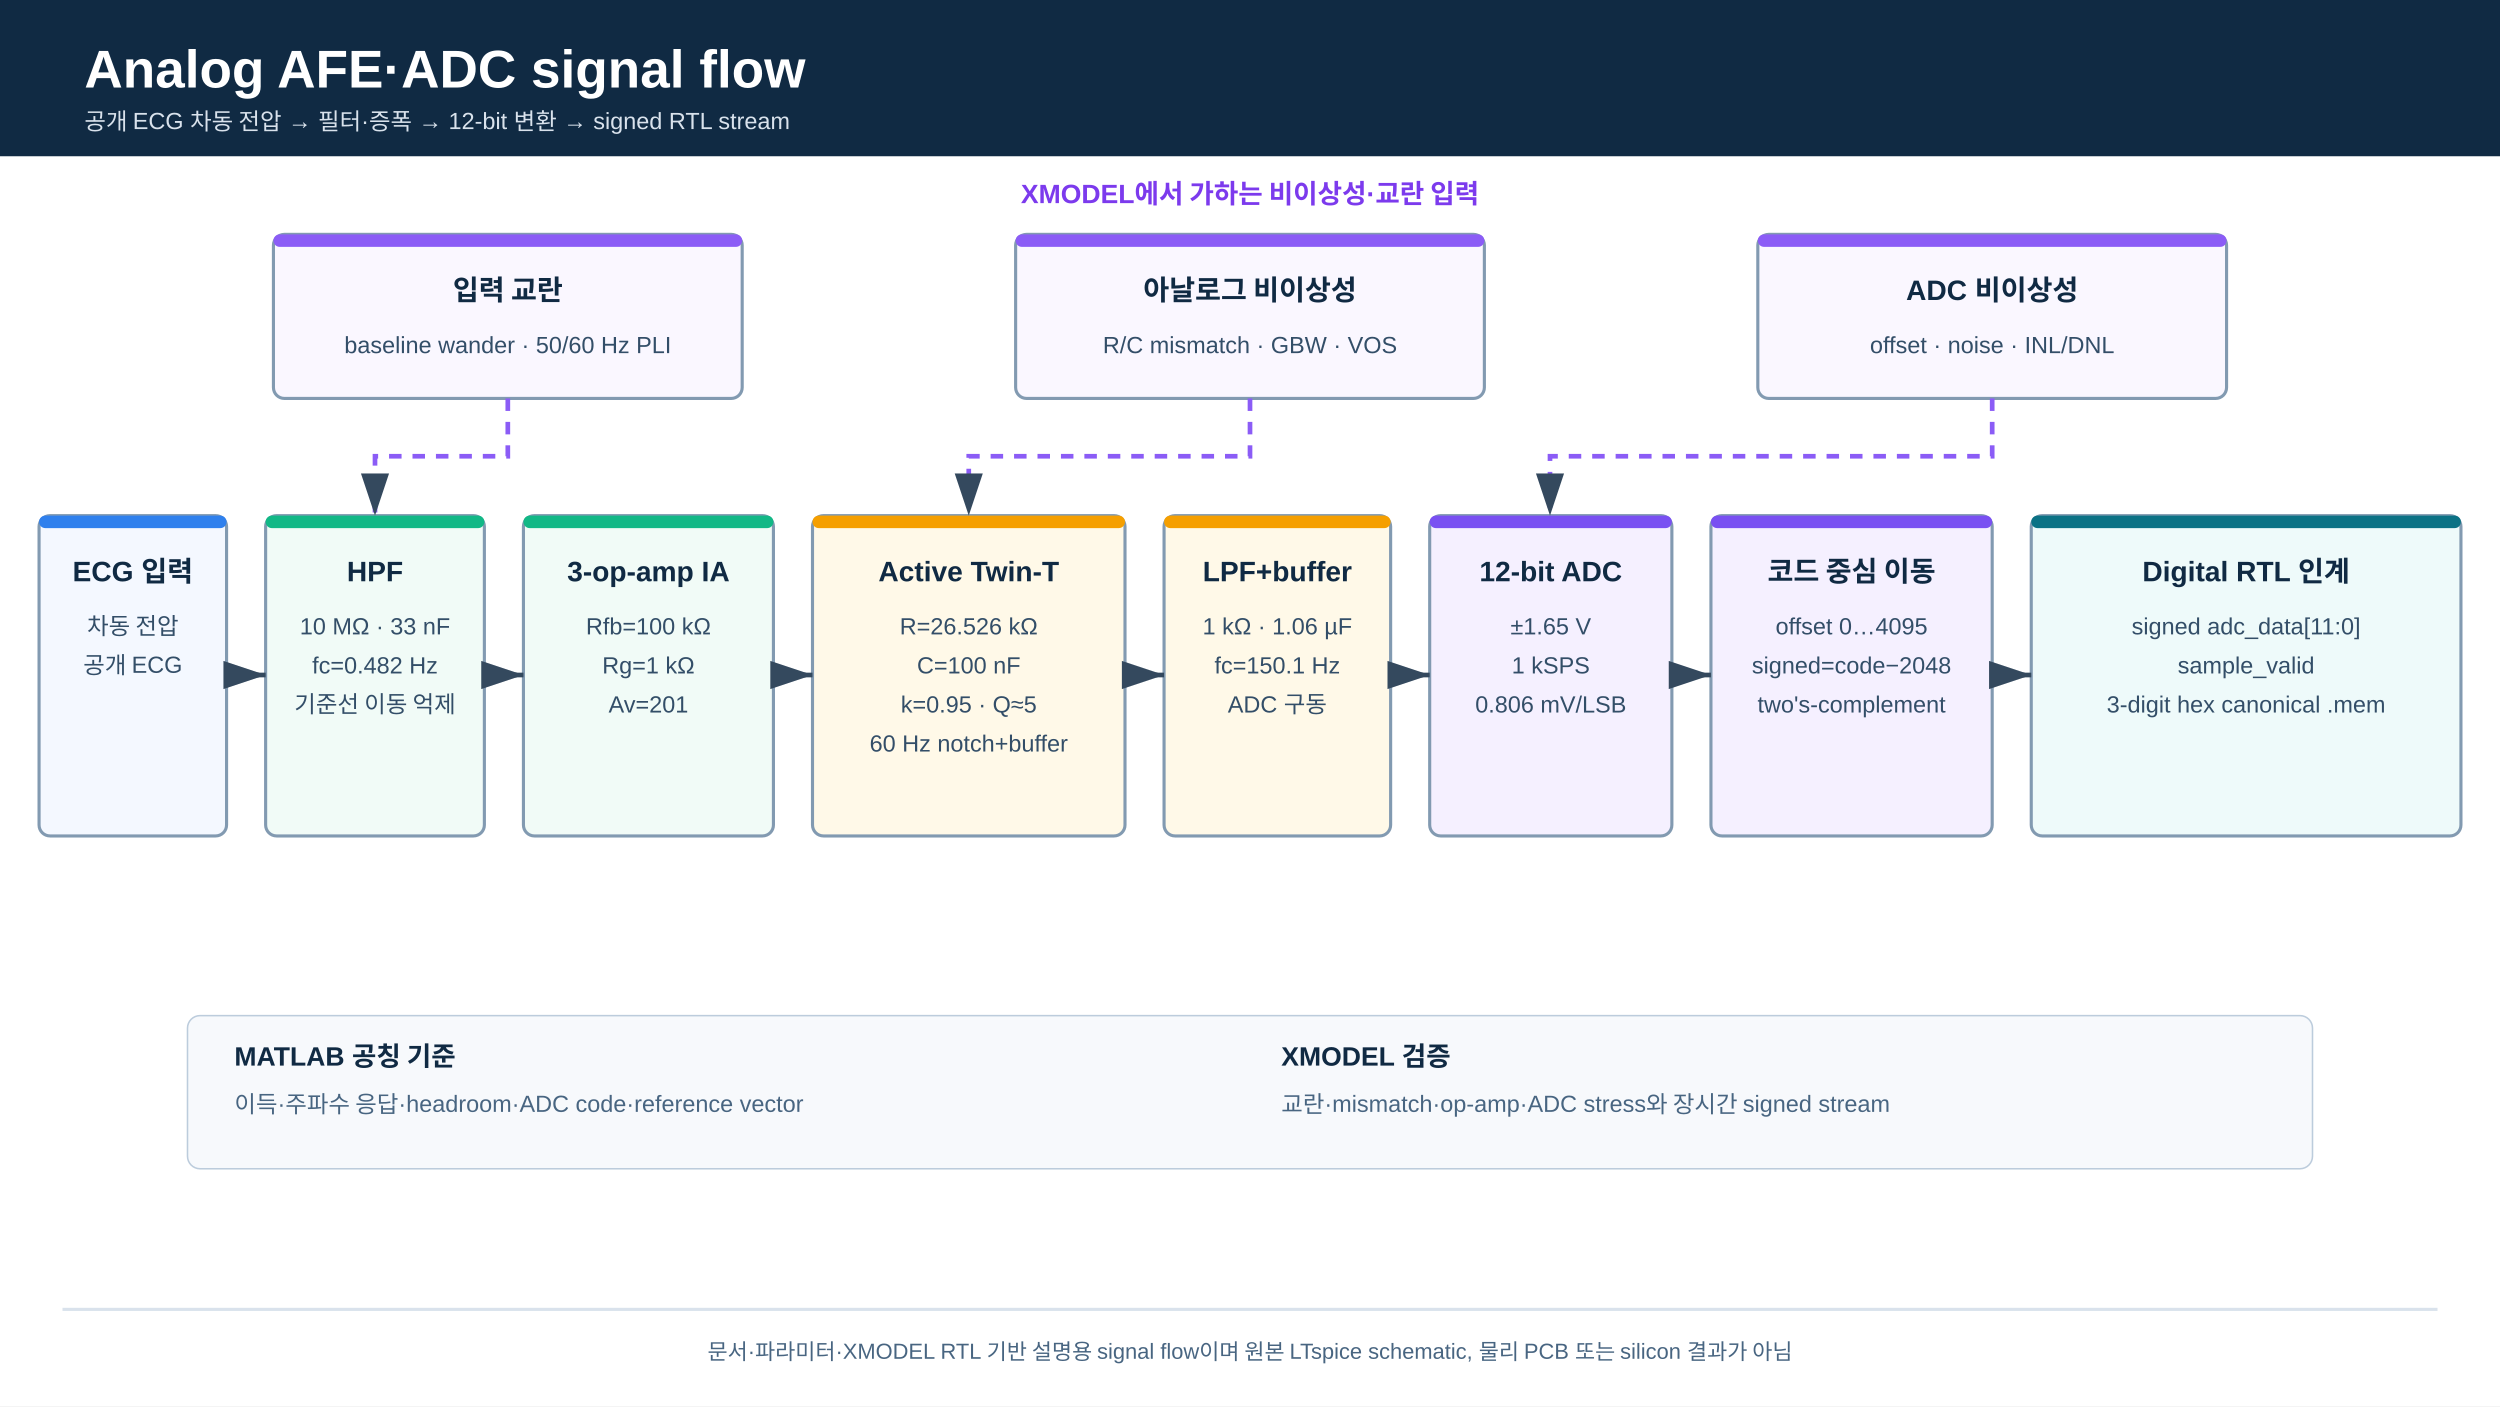
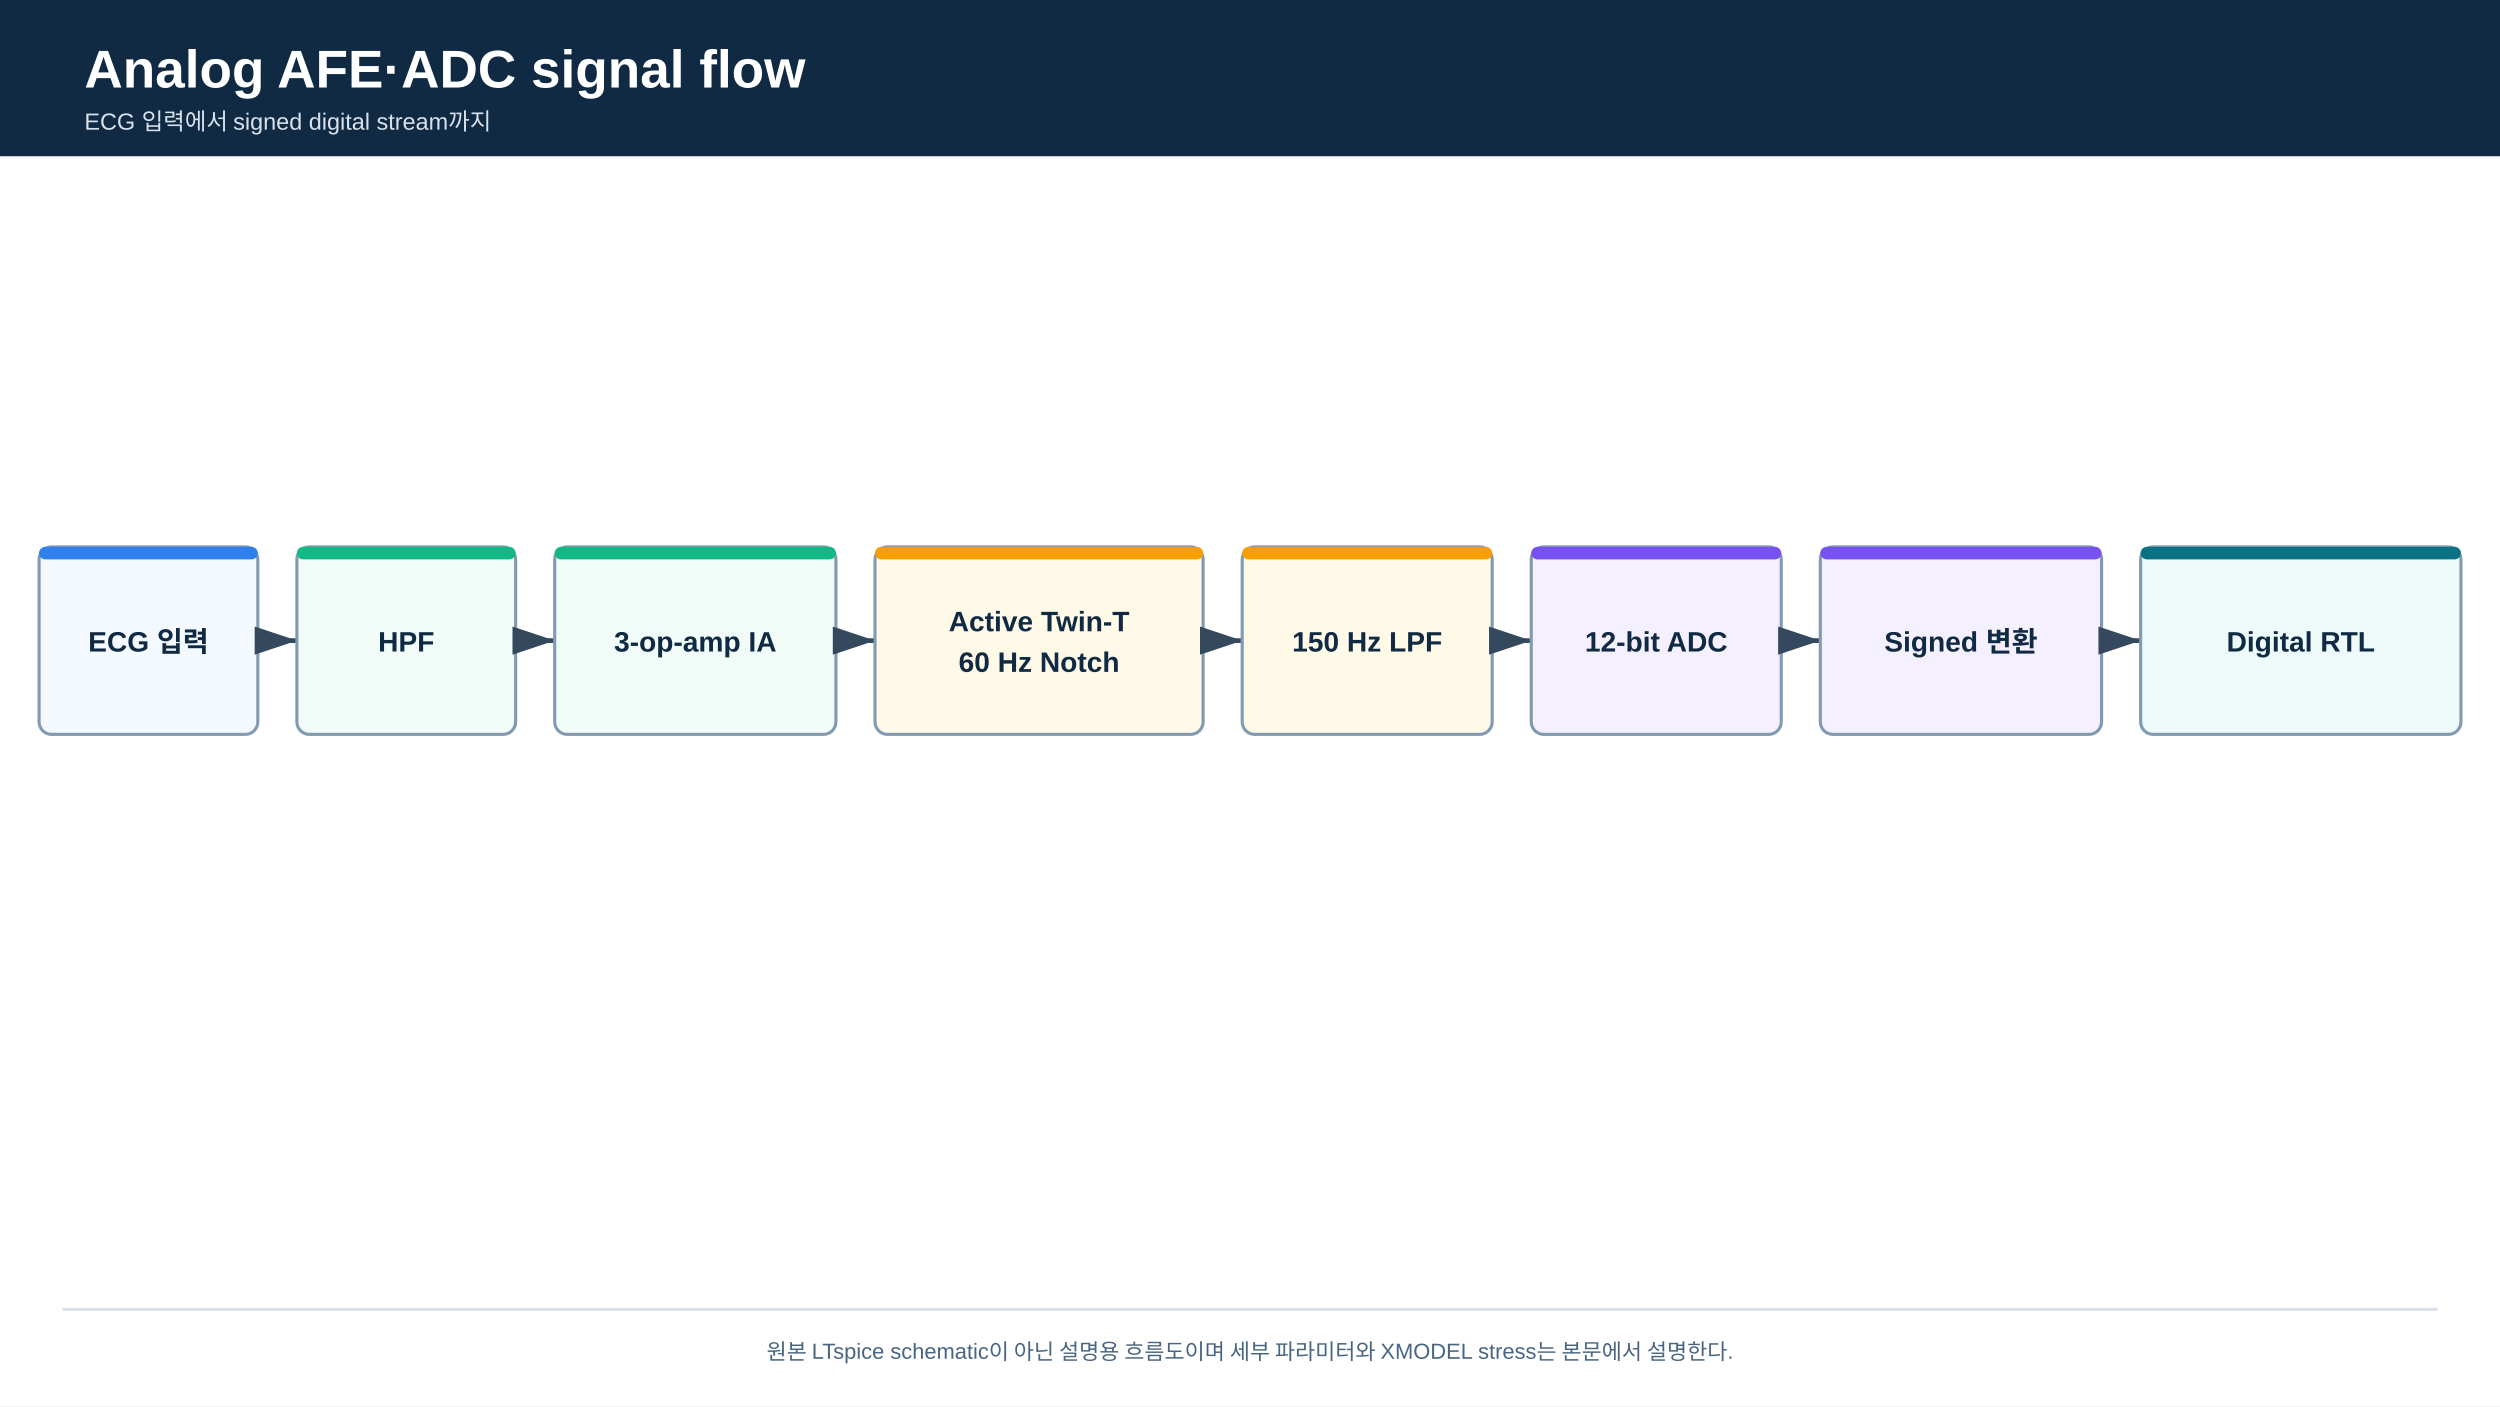
<svg xmlns="http://www.w3.org/2000/svg" width="1600" height="900" viewBox="0 0 1600 900">
  <defs>
    <marker id="flow-arrow" markerWidth="10" markerHeight="10" refX="9" refY="3" orient="auto" markerUnits="strokeWidth">
      <path d="M0,0 L0,6 L9,3 z" fill="#34495e" />
    </marker>
  </defs>
  <rect width="1600" height="900" fill="#ffffff" />
  <rect x="0" y="0" width="1600" height="100" fill="#102a43" />
  <text x="54" y="56" font-family="Arial, Noto Sans KR, sans-serif" font-size="34" font-weight="700" fill="white">Analog AFE·ADC signal flow</text>
-   <text x="54" y="83" font-family="Arial, Noto Sans KR, sans-serif" font-size="15" fill="#d9e2ec">공개 ECG 차동 전압 → 필터·증폭 → 12-bit 변환 → signed RTL stream</text>
-   <text x="800" y="130" text-anchor="middle" font-family="Arial, Noto Sans KR, sans-serif" font-size="17" font-weight="700" fill="#7c3aed">XMODEL에서 가하는 비이상성·교란 입력</text>
-   <rect x="175" y="150" width="300" height="105" rx="7" fill="#faf7ff" stroke="#829ab1" stroke-width="2" />
-   <rect x="175" y="150" width="300" height="8" rx="4" fill="#8b5cf6" />
-   <text x="325.0" y="192" text-anchor="middle" font-family="Arial, Noto Sans KR, sans-serif" font-size="18" font-weight="700" fill="#102a43">입력 교란</text>
-   <text x="325.0" y="226" text-anchor="middle" font-family="Arial, Noto Sans KR, sans-serif" font-size="15" font-weight="400" fill="#334e68">baseline wander · 50/60 Hz PLI</text>
-   <rect x="650" y="150" width="300" height="105" rx="7" fill="#faf7ff" stroke="#829ab1" stroke-width="2" />
-   <rect x="650" y="150" width="300" height="8" rx="4" fill="#8b5cf6" />
-   <text x="800.0" y="192" text-anchor="middle" font-family="Arial, Noto Sans KR, sans-serif" font-size="18" font-weight="700" fill="#102a43">아날로그 비이상성</text>
-   <text x="800.0" y="226" text-anchor="middle" font-family="Arial, Noto Sans KR, sans-serif" font-size="15" font-weight="400" fill="#334e68">R/C mismatch · GBW · VOS</text>
-   <rect x="1125" y="150" width="300" height="105" rx="7" fill="#faf7ff" stroke="#829ab1" stroke-width="2" />
-   <rect x="1125" y="150" width="300" height="8" rx="4" fill="#8b5cf6" />
-   <text x="1275.0" y="192" text-anchor="middle" font-family="Arial, Noto Sans KR, sans-serif" font-size="18" font-weight="700" fill="#102a43">ADC 비이상성</text>
-   <text x="1275.0" y="226" text-anchor="middle" font-family="Arial, Noto Sans KR, sans-serif" font-size="15" font-weight="400" fill="#334e68">offset · noise · INL/DNL</text>
-   <rect x="25" y="330" width="120" height="205" rx="7" fill="#f4f8ff" stroke="#829ab1" stroke-width="2" />
-   <rect x="25" y="330" width="120" height="8" rx="4" fill="#2f80ed" />
-   <text x="85.0" y="372" text-anchor="middle" font-family="Arial, Noto Sans KR, sans-serif" font-size="18" font-weight="700" fill="#102a43">ECG 입력</text>
-   <text x="85.0" y="406" text-anchor="middle" font-family="Arial, Noto Sans KR, sans-serif" font-size="15" font-weight="400" fill="#334e68">차동 전압</text>
-   <text x="85.0" y="431" text-anchor="middle" font-family="Arial, Noto Sans KR, sans-serif" font-size="15" font-weight="400" fill="#334e68">공개 ECG</text>
-   <rect x="170" y="330" width="140" height="205" rx="7" fill="#f1fbf7" stroke="#829ab1" stroke-width="2" />
-   <rect x="170" y="330" width="140" height="8" rx="4" fill="#12b886" />
-   <text x="240.0" y="372" text-anchor="middle" font-family="Arial, Noto Sans KR, sans-serif" font-size="18" font-weight="700" fill="#102a43">HPF</text>
-   <text x="240.0" y="406" text-anchor="middle" font-family="Arial, Noto Sans KR, sans-serif" font-size="15" font-weight="400" fill="#334e68">10 MΩ · 33 nF</text>
-   <text x="240.0" y="431" text-anchor="middle" font-family="Arial, Noto Sans KR, sans-serif" font-size="15" font-weight="400" fill="#334e68">fc=0.482 Hz</text>
-   <text x="240.0" y="456" text-anchor="middle" font-family="Arial, Noto Sans KR, sans-serif" font-size="15" font-weight="400" fill="#334e68">기준선 이동 억제</text>
-   <rect x="335" y="330" width="160" height="205" rx="7" fill="#f1fbf7" stroke="#829ab1" stroke-width="2" />
-   <rect x="335" y="330" width="160" height="8" rx="4" fill="#12b886" />
-   <text x="415.0" y="372" text-anchor="middle" font-family="Arial, Noto Sans KR, sans-serif" font-size="18" font-weight="700" fill="#102a43">3-op-amp IA</text>
-   <text x="415.0" y="406" text-anchor="middle" font-family="Arial, Noto Sans KR, sans-serif" font-size="15" font-weight="400" fill="#334e68">Rfb=100 kΩ</text>
-   <text x="415.0" y="431" text-anchor="middle" font-family="Arial, Noto Sans KR, sans-serif" font-size="15" font-weight="400" fill="#334e68">Rg=1 kΩ</text>
-   <text x="415.0" y="456" text-anchor="middle" font-family="Arial, Noto Sans KR, sans-serif" font-size="15" font-weight="400" fill="#334e68">Av=201</text>
-   <rect x="520" y="330" width="200" height="205" rx="7" fill="#fff9e8" stroke="#829ab1" stroke-width="2" />
-   <rect x="520" y="330" width="200" height="8" rx="4" fill="#f59f00" />
-   <text x="620.0" y="372" text-anchor="middle" font-family="Arial, Noto Sans KR, sans-serif" font-size="18" font-weight="700" fill="#102a43">Active Twin-T</text>
-   <text x="620.0" y="406" text-anchor="middle" font-family="Arial, Noto Sans KR, sans-serif" font-size="15" font-weight="400" fill="#334e68">R=26.526 kΩ</text>
-   <text x="620.0" y="431" text-anchor="middle" font-family="Arial, Noto Sans KR, sans-serif" font-size="15" font-weight="400" fill="#334e68">C=100 nF</text>
-   <text x="620.0" y="456" text-anchor="middle" font-family="Arial, Noto Sans KR, sans-serif" font-size="15" font-weight="400" fill="#334e68">k=0.95 · Q≈5</text>
-   <text x="620.0" y="481" text-anchor="middle" font-family="Arial, Noto Sans KR, sans-serif" font-size="15" font-weight="400" fill="#334e68">60 Hz notch+buffer</text>
-   <rect x="745" y="330" width="145" height="205" rx="7" fill="#fff9e8" stroke="#829ab1" stroke-width="2" />
-   <rect x="745" y="330" width="145" height="8" rx="4" fill="#f59f00" />
-   <text x="817.5" y="372" text-anchor="middle" font-family="Arial, Noto Sans KR, sans-serif" font-size="18" font-weight="700" fill="#102a43">LPF+buffer</text>
-   <text x="817.5" y="406" text-anchor="middle" font-family="Arial, Noto Sans KR, sans-serif" font-size="15" font-weight="400" fill="#334e68">1 kΩ · 1.06 µF</text>
-   <text x="817.5" y="431" text-anchor="middle" font-family="Arial, Noto Sans KR, sans-serif" font-size="15" font-weight="400" fill="#334e68">fc=150.1 Hz</text>
-   <text x="817.5" y="456" text-anchor="middle" font-family="Arial, Noto Sans KR, sans-serif" font-size="15" font-weight="400" fill="#334e68">ADC 구동</text>
-   <rect x="915" y="330" width="155" height="205" rx="7" fill="#f5f0ff" stroke="#829ab1" stroke-width="2" />
-   <rect x="915" y="330" width="155" height="8" rx="4" fill="#7950f2" />
-   <text x="992.5" y="372" text-anchor="middle" font-family="Arial, Noto Sans KR, sans-serif" font-size="18" font-weight="700" fill="#102a43">12-bit ADC</text>
-   <text x="992.5" y="406" text-anchor="middle" font-family="Arial, Noto Sans KR, sans-serif" font-size="15" font-weight="400" fill="#334e68">±1.65 V</text>
-   <text x="992.5" y="431" text-anchor="middle" font-family="Arial, Noto Sans KR, sans-serif" font-size="15" font-weight="400" fill="#334e68">1 kSPS</text>
-   <text x="992.5" y="456" text-anchor="middle" font-family="Arial, Noto Sans KR, sans-serif" font-size="15" font-weight="400" fill="#334e68">0.806 mV/LSB</text>
-   <rect x="1095" y="330" width="180" height="205" rx="7" fill="#f5f0ff" stroke="#829ab1" stroke-width="2" />
-   <rect x="1095" y="330" width="180" height="8" rx="4" fill="#7950f2" />
-   <text x="1185.0" y="372" text-anchor="middle" font-family="Arial, Noto Sans KR, sans-serif" font-size="18" font-weight="700" fill="#102a43">코드 중심 이동</text>
-   <text x="1185.0" y="406" text-anchor="middle" font-family="Arial, Noto Sans KR, sans-serif" font-size="15" font-weight="400" fill="#334e68">offset 0…4095</text>
-   <text x="1185.0" y="431" text-anchor="middle" font-family="Arial, Noto Sans KR, sans-serif" font-size="15" font-weight="400" fill="#334e68">signed=code−2048</text>
-   <text x="1185.0" y="456" text-anchor="middle" font-family="Arial, Noto Sans KR, sans-serif" font-size="15" font-weight="400" fill="#334e68">two's-complement</text>
-   <rect x="1300" y="330" width="275" height="205" rx="7" fill="#eefafa" stroke="#829ab1" stroke-width="2" />
-   <rect x="1300" y="330" width="275" height="8" rx="4" fill="#0b7285" />
-   <text x="1437.5" y="372" text-anchor="middle" font-family="Arial, Noto Sans KR, sans-serif" font-size="18" font-weight="700" fill="#102a43">Digital RTL 인계</text>
-   <text x="1437.5" y="406" text-anchor="middle" font-family="Arial, Noto Sans KR, sans-serif" font-size="15" font-weight="400" fill="#334e68">signed adc_data[11:0]</text>
-   <text x="1437.5" y="431" text-anchor="middle" font-family="Arial, Noto Sans KR, sans-serif" font-size="15" font-weight="400" fill="#334e68">sample_valid</text>
-   <text x="1437.5" y="456" text-anchor="middle" font-family="Arial, Noto Sans KR, sans-serif" font-size="15" font-weight="400" fill="#334e68">3-digit hex canonical .mem</text>
-   <line x1="145" y1="432" x2="170" y2="432" stroke="#34495e" stroke-width="3" marker-end="url(#flow-arrow)" />
-   <line x1="310" y1="432" x2="335" y2="432" stroke="#34495e" stroke-width="3" marker-end="url(#flow-arrow)" />
-   <line x1="495" y1="432" x2="520" y2="432" stroke="#34495e" stroke-width="3" marker-end="url(#flow-arrow)" />
-   <line x1="720" y1="432" x2="745" y2="432" stroke="#34495e" stroke-width="3" marker-end="url(#flow-arrow)" />
-   <line x1="890" y1="432" x2="915" y2="432" stroke="#34495e" stroke-width="3" marker-end="url(#flow-arrow)" />
-   <line x1="1070" y1="432" x2="1095" y2="432" stroke="#34495e" stroke-width="3" marker-end="url(#flow-arrow)" />
-   <line x1="1275" y1="432" x2="1300" y2="432" stroke="#34495e" stroke-width="3" marker-end="url(#flow-arrow)" />
-   <polyline points="325,255 325,292 240,292 240,330" fill="none" stroke="#8b5cf6" stroke-width="3" marker-end="url(#flow-arrow)" stroke-dasharray="8 7" />
-   <polyline points="800,255 800,292 620,292 620,330" fill="none" stroke="#8b5cf6" stroke-width="3" marker-end="url(#flow-arrow)" stroke-dasharray="8 7" />
-   <polyline points="1275,255 1275,292 992,292 992,330" fill="none" stroke="#8b5cf6" stroke-width="3" marker-end="url(#flow-arrow)" stroke-dasharray="8 7" />
-   <rect x="120" y="650" width="1360" height="98" rx="8" fill="#f7f9fc" stroke="#bcccdc" />
-   <text x="150" y="682" text-anchor="start" font-family="Arial, Noto Sans KR, sans-serif" font-size="17" font-weight="700" fill="#102a43">MATLAB 공칭 기준</text>
-   <text x="150" y="712" text-anchor="start" font-family="Arial, Noto Sans KR, sans-serif" font-size="15" font-weight="400" fill="#486581">이득·주파수 응답·headroom·ADC code·reference vector</text>
-   <text x="820" y="682" text-anchor="start" font-family="Arial, Noto Sans KR, sans-serif" font-size="17" font-weight="700" fill="#102a43">XMODEL 검증</text>
-   <text x="820" y="712" text-anchor="start" font-family="Arial, Noto Sans KR, sans-serif" font-size="15" font-weight="400" fill="#486581">교란·mismatch·op-amp·ADC stress와 장시간 signed stream</text>
+   <text x="54" y="83" font-family="Arial, Noto Sans KR, sans-serif" font-size="15" fill="#d9e2ec">ECG 입력에서 signed digital stream까지</text>
+   <rect x="25" y="350" width="140" height="120" rx="8" fill="#f4f8ff" stroke="#829ab1" stroke-width="2" />
+   <rect x="25" y="350" width="140" height="8" rx="4" fill="#2f80ed" />
+   <text x="95.0" y="417.0" text-anchor="middle" font-family="Arial, Noto Sans KR, sans-serif" font-size="18" font-weight="700" fill="#102a43">ECG 입력</text>
+   <line x1="165" y1="410.0" x2="190" y2="410.0" stroke="#34495e" stroke-width="3" marker-end="url(#flow-arrow)" />
+   <rect x="190" y="350" width="140" height="120" rx="8" fill="#f1fbf7" stroke="#829ab1" stroke-width="2" />
+   <rect x="190" y="350" width="140" height="8" rx="4" fill="#12b886" />
+   <text x="260.0" y="417.0" text-anchor="middle" font-family="Arial, Noto Sans KR, sans-serif" font-size="18" font-weight="700" fill="#102a43">HPF</text>
+   <line x1="330" y1="410.0" x2="355" y2="410.0" stroke="#34495e" stroke-width="3" marker-end="url(#flow-arrow)" />
+   <rect x="355" y="350" width="180" height="120" rx="8" fill="#f1fbf7" stroke="#829ab1" stroke-width="2" />
+   <rect x="355" y="350" width="180" height="8" rx="4" fill="#12b886" />
+   <text x="445.0" y="417.0" text-anchor="middle" font-family="Arial, Noto Sans KR, sans-serif" font-size="18" font-weight="700" fill="#102a43">3-op-amp IA</text>
+   <line x1="535" y1="410.0" x2="560" y2="410.0" stroke="#34495e" stroke-width="3" marker-end="url(#flow-arrow)" />
+   <rect x="560" y="350" width="210" height="120" rx="8" fill="#fff9e8" stroke="#829ab1" stroke-width="2" />
+   <rect x="560" y="350" width="210" height="8" rx="4" fill="#f59f00" />
+   <text x="665.0" y="404.0" text-anchor="middle" font-family="Arial, Noto Sans KR, sans-serif" font-size="18" font-weight="700" fill="#102a43">Active Twin-T</text>
+   <text x="665.0" y="430.0" text-anchor="middle" font-family="Arial, Noto Sans KR, sans-serif" font-size="18" font-weight="700" fill="#102a43">60 Hz Notch</text>
+   <line x1="770" y1="410.0" x2="795" y2="410.0" stroke="#34495e" stroke-width="3" marker-end="url(#flow-arrow)" />
+   <rect x="795" y="350" width="160" height="120" rx="8" fill="#fff9e8" stroke="#829ab1" stroke-width="2" />
+   <rect x="795" y="350" width="160" height="8" rx="4" fill="#f59f00" />
+   <text x="875.0" y="417.0" text-anchor="middle" font-family="Arial, Noto Sans KR, sans-serif" font-size="18" font-weight="700" fill="#102a43">150 Hz LPF</text>
+   <line x1="955" y1="410.0" x2="980" y2="410.0" stroke="#34495e" stroke-width="3" marker-end="url(#flow-arrow)" />
+   <rect x="980" y="350" width="160" height="120" rx="8" fill="#f5f0ff" stroke="#829ab1" stroke-width="2" />
+   <rect x="980" y="350" width="160" height="8" rx="4" fill="#7950f2" />
+   <text x="1060.0" y="417.0" text-anchor="middle" font-family="Arial, Noto Sans KR, sans-serif" font-size="18" font-weight="700" fill="#102a43">12-bit ADC</text>
+   <line x1="1140" y1="410.0" x2="1165" y2="410.0" stroke="#34495e" stroke-width="3" marker-end="url(#flow-arrow)" />
+   <rect x="1165" y="350" width="180" height="120" rx="8" fill="#f5f0ff" stroke="#829ab1" stroke-width="2" />
+   <rect x="1165" y="350" width="180" height="8" rx="4" fill="#7950f2" />
+   <text x="1255.0" y="417.0" text-anchor="middle" font-family="Arial, Noto Sans KR, sans-serif" font-size="18" font-weight="700" fill="#102a43">Signed 변환</text>
+   <line x1="1345" y1="410.0" x2="1370" y2="410.0" stroke="#34495e" stroke-width="3" marker-end="url(#flow-arrow)" />
+   <rect x="1370" y="350" width="205" height="120" rx="8" fill="#eefafa" stroke="#829ab1" stroke-width="2" />
+   <rect x="1370" y="350" width="205" height="8" rx="4" fill="#0b7285" />
+   <text x="1472.5" y="417.0" text-anchor="middle" font-family="Arial, Noto Sans KR, sans-serif" font-size="18" font-weight="700" fill="#102a43">Digital RTL</text>
  <line x1="40" y1="838" x2="1560" y2="838" stroke="#d9e2ec" stroke-width="2" />
-   <text x="800" y="870" text-anchor="middle" font-family="Arial, Noto Sans KR, sans-serif" font-size="14" font-weight="400" fill="#486581">문서·파라미터·XMODEL RTL 기반 설명용 signal flow이며 원본 LTspice schematic, 물리 PCB 또는 silicon 결과가 아님</text>
+   <text x="800" y="870" text-anchor="middle" font-family="Arial, Noto Sans KR, sans-serif" font-size="14" font-weight="400" fill="#486581">원본 LTspice schematic이 아닌 설명용 흐름도이며 세부 파라미터와 XMODEL stress는 본문에서 설명한다.</text>
</svg>
